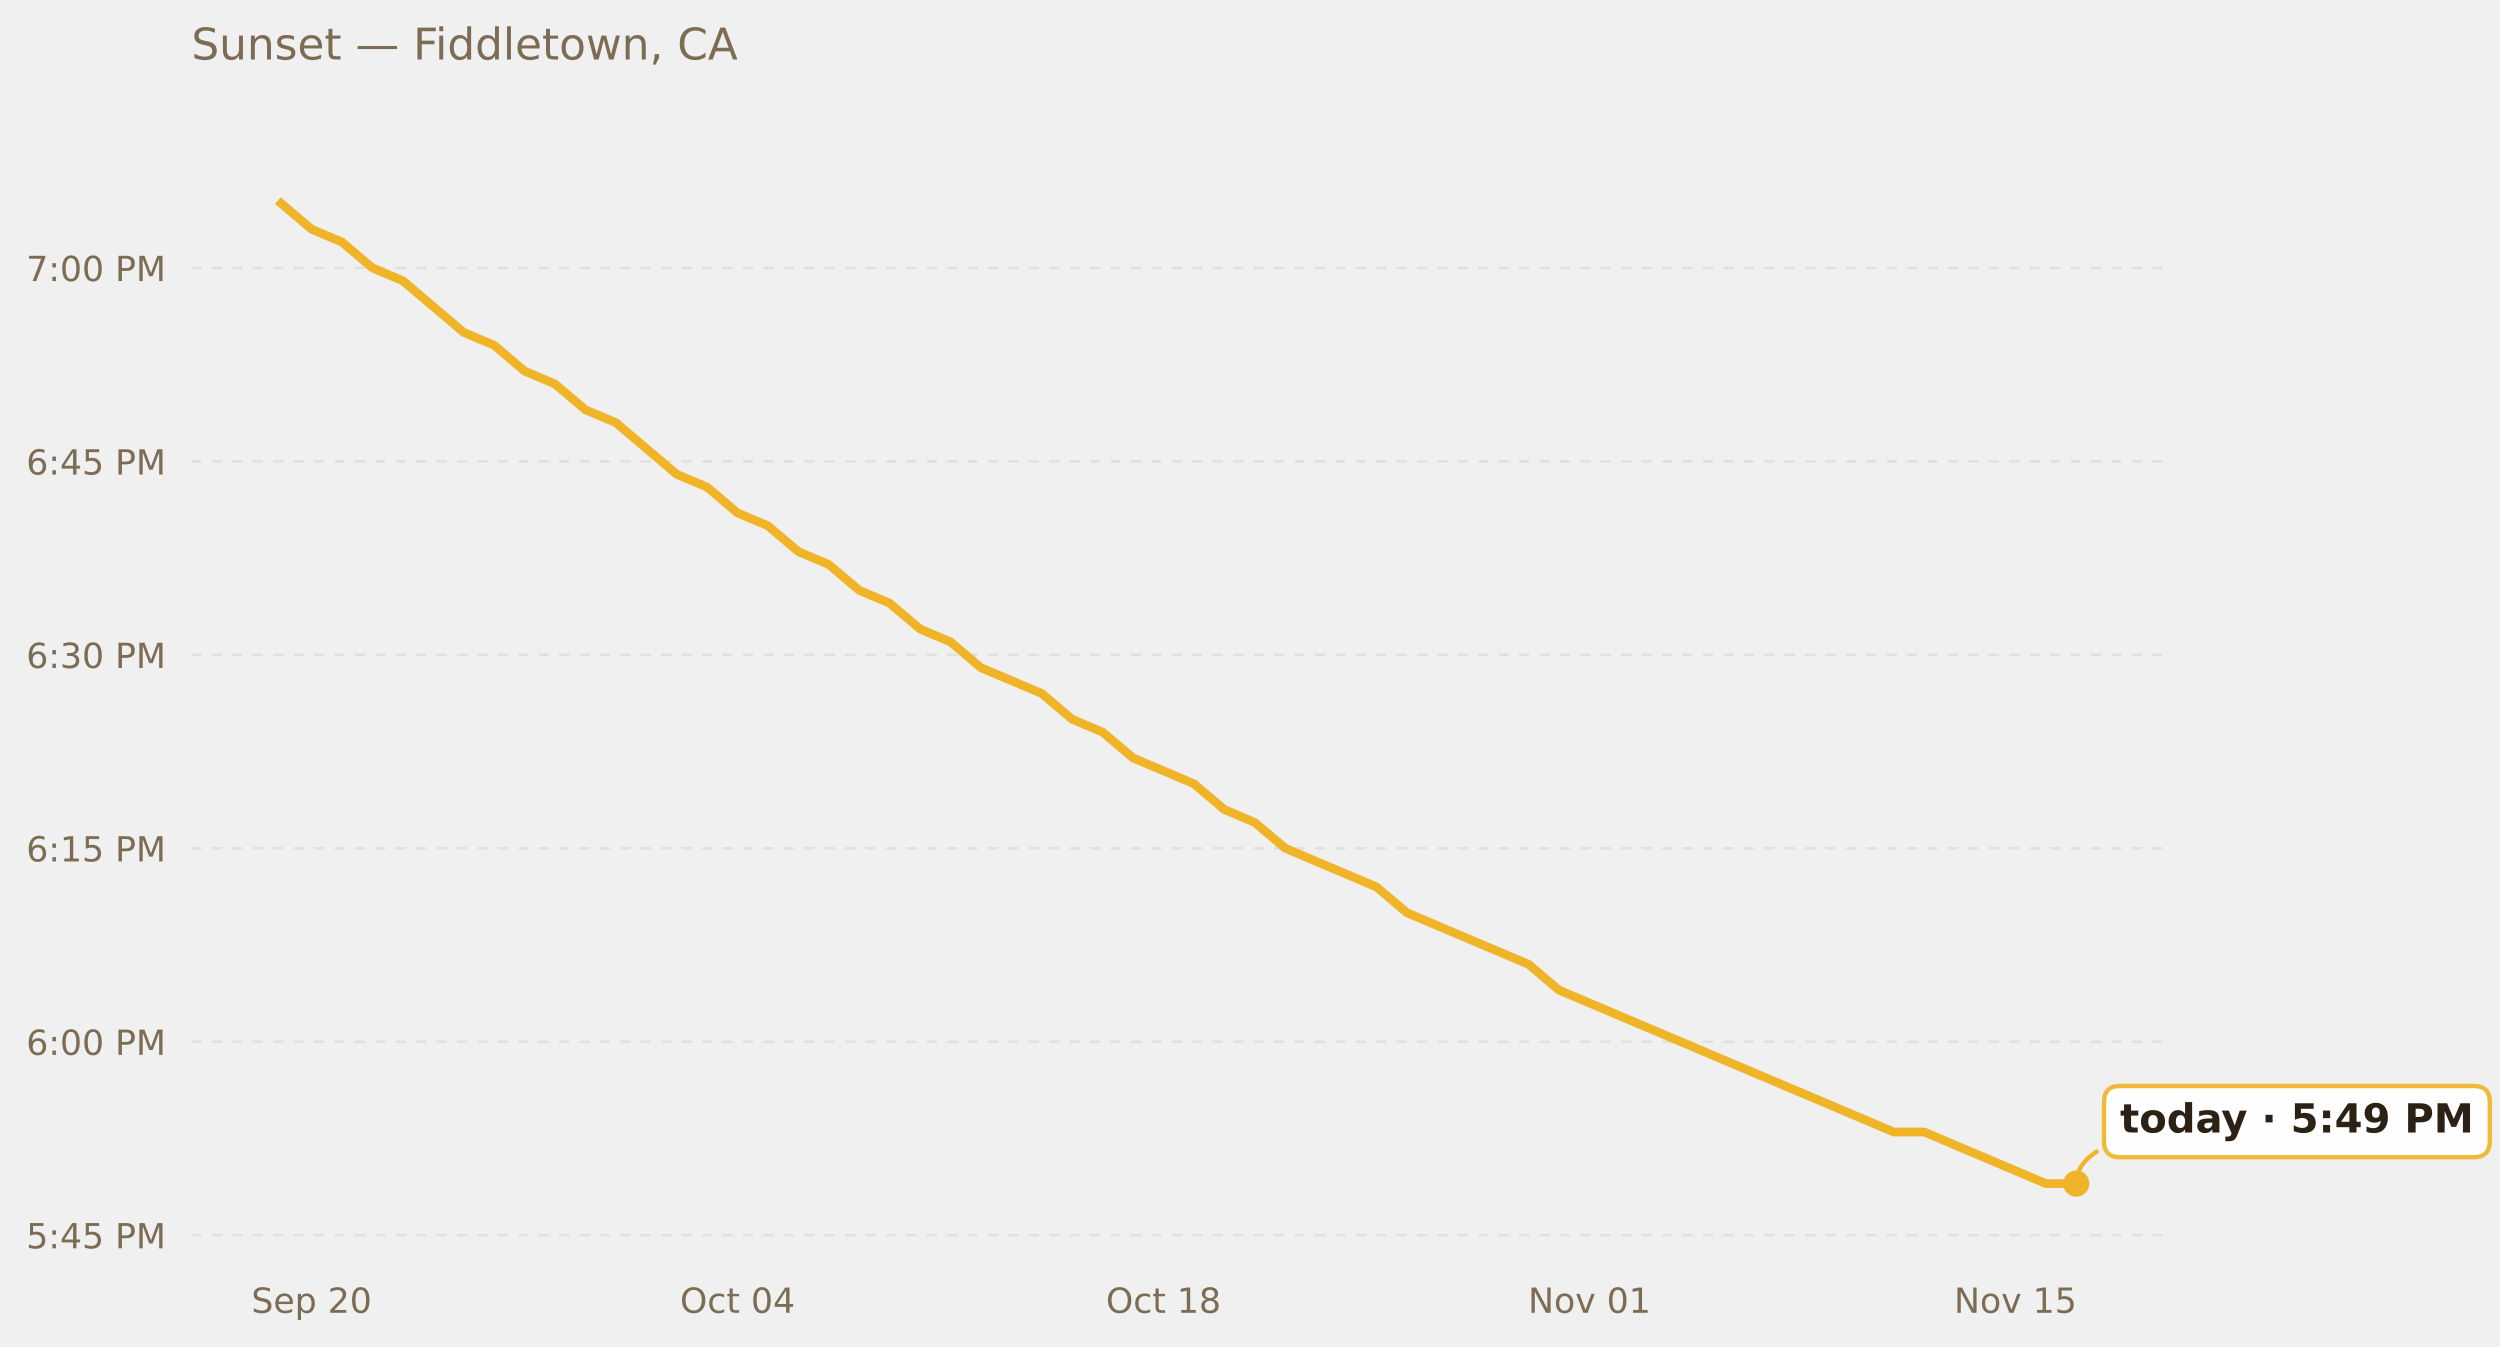
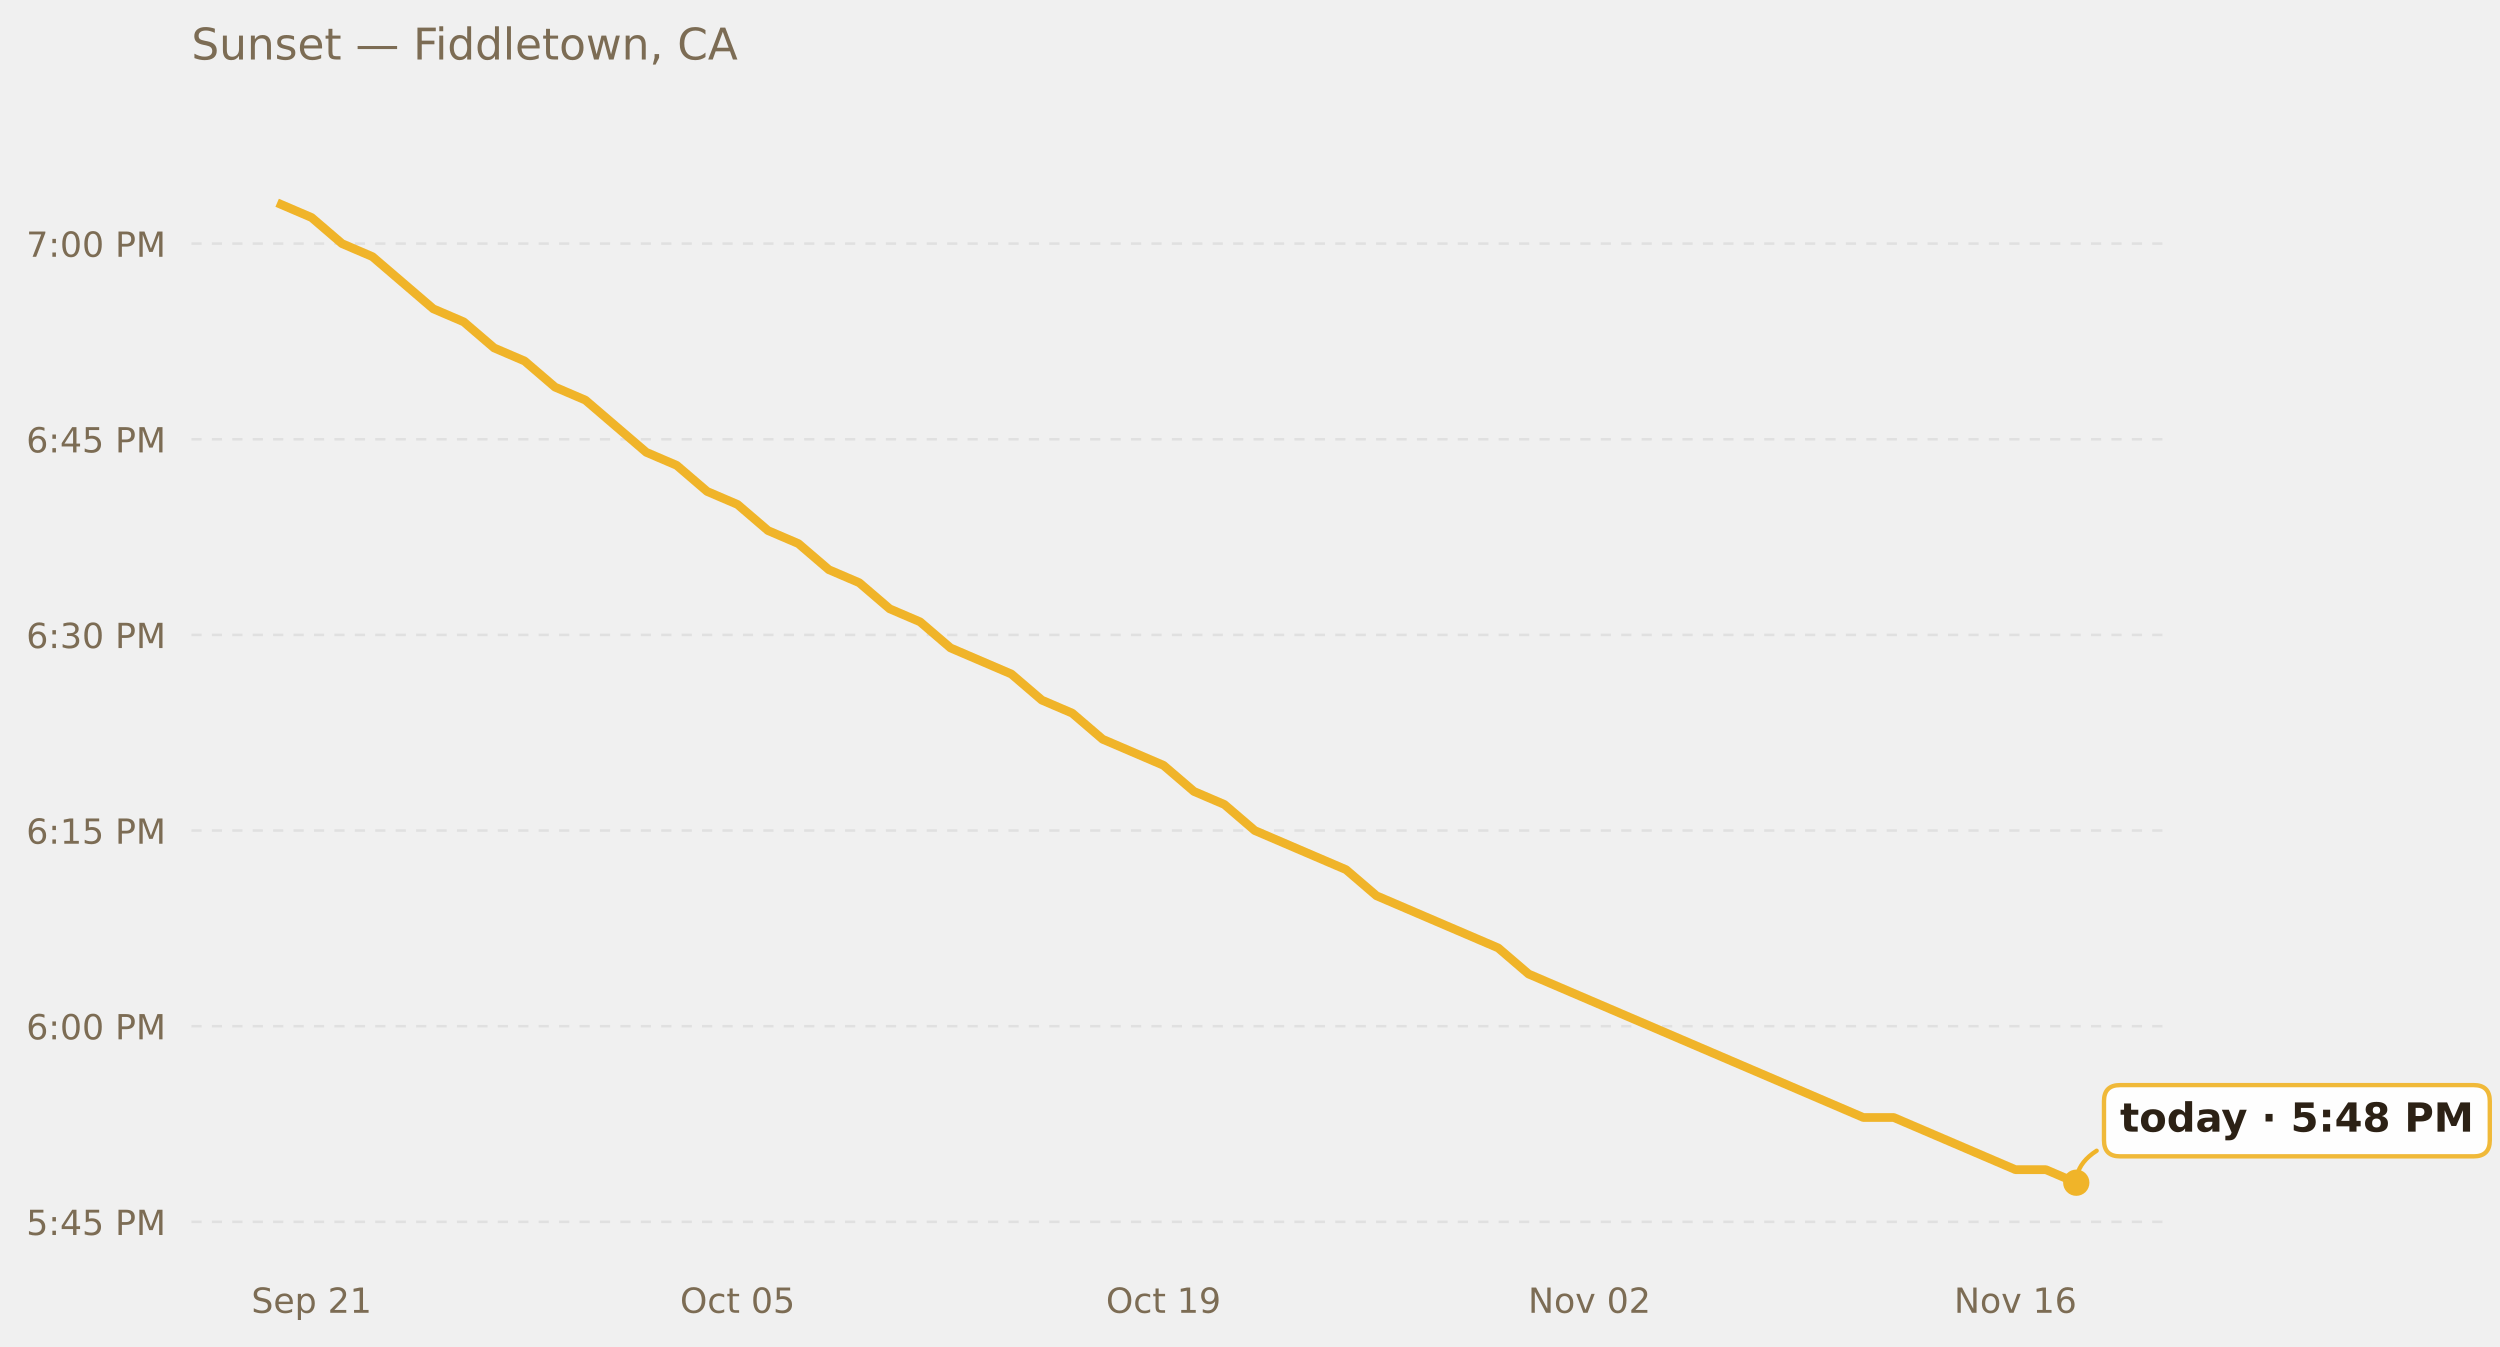
<svg xmlns="http://www.w3.org/2000/svg" xmlns:xlink="http://www.w3.org/1999/xlink" width="685.423pt" height="369.112pt" viewBox="0 0 685.423 369.112" version="1.1">
  <defs>
    <style type="text/css">*{stroke-linejoin: round; stroke-linecap: butt}</style>
  </defs>
  <g id="figure_1">
    <g id="patch_1">
      <path d="M 0 369.112  L 685.423 369.112  L 685.423 0  L 0 0  L 0 369.112  z " style="fill: none; opacity: 0" />
    </g>
    <g id="axes_1">
      <g id="patch_2">
        <path d="M 52.478 345.718  L 593.858 345.718  L 593.858 30.318  L 52.478 30.318  L 52.478 345.718  z " style="fill: none" />
      </g>
      <g id="matplotlib.axis_1">
        <g id="xtick_1">
          <g id="text_1">
            <g style="fill: #7c6c54" transform="translate(68.9198 359.9366) scale(0.095 -0.095)">
              <defs>
                <path id="DejaVuSans-53" d="M 3425 4513  L 3425 3897  Q 3066 4069 2747 4153  Q 2428 4238 2131 4238  Q 1616 4238 1336 4038  Q 1056 3838 1056 3469  Q 1056 3159 1242 3001  Q 1428 2844 1947 2747  L 2328 2669  Q 3034 2534 3370 2195  Q 3706 1856 3706 1288  Q 3706 609 3251 259  Q 2797 -91 1919 -91  Q 1588 -91 1214 -16  Q 841 59 441 206  L 441 856  Q 825 641 1194 531  Q 1563 422 1919 422  Q 2459 422 2753 634  Q 3047 847 3047 1241  Q 3047 1584 2836 1778  Q 2625 1972 2144 2069  L 1759 2144  Q 1053 2284 737 2584  Q 422 2884 422 3419  Q 422 4038 858 4394  Q 1294 4750 2059 4750  Q 2388 4750 2728 4690  Q 3069 4631 3425 4513  z " transform="scale(0.015625)" />
                <path id="DejaVuSans-65" d="M 3597 1894  L 3597 1613  L 953 1613  Q 991 1019 1311 708  Q 1631 397 2203 397  Q 2534 397 2845 478  Q 3156 559 3463 722  L 3463 178  Q 3153 47 2828 -22  Q 2503 -91 2169 -91  Q 1331 -91 842 396  Q 353 884 353 1716  Q 353 2575 817 3079  Q 1281 3584 2069 3584  Q 2775 3584 3186 3129  Q 3597 2675 3597 1894  z M 3022 2063  Q 3016 2534 2758 2815  Q 2500 3097 2075 3097  Q 1594 3097 1305 2825  Q 1016 2553 972 2059  L 3022 2063  z " transform="scale(0.015625)" />
                <path id="DejaVuSans-70" d="M 1159 525  L 1159 -1331  L 581 -1331  L 581 3500  L 1159 3500  L 1159 2969  Q 1341 3281 1617 3432  Q 1894 3584 2278 3584  Q 2916 3584 3314 3078  Q 3713 2572 3713 1747  Q 3713 922 3314 415  Q 2916 -91 2278 -91  Q 1894 -91 1617 61  Q 1341 213 1159 525  z M 3116 1747  Q 3116 2381 2855 2742  Q 2594 3103 2138 3103  Q 1681 3103 1420 2742  Q 1159 2381 1159 1747  Q 1159 1113 1420 752  Q 1681 391 2138 391  Q 2594 391 2855 752  Q 3116 1113 3116 1747  z " transform="scale(0.015625)" />
                <path id="DejaVuSans-20" transform="scale(0.015625)" />
                <path id="DejaVuSans-32" d="M 1228 531  L 3431 531  L 3431 0  L 469 0  L 469 531  Q 828 903 1448 1529  Q 2069 2156 2228 2338  Q 2531 2678 2651 2914  Q 2772 3150 2772 3378  Q 2772 3750 2511 3984  Q 2250 4219 1831 4219  Q 1534 4219 1204 4116  Q 875 4013 500 3803  L 500 4441  Q 881 4594 1212 4672  Q 1544 4750 1819 4750  Q 2544 4750 2975 4387  Q 3406 4025 3406 3419  Q 3406 3131 3298 2873  Q 3191 2616 2906 2266  Q 2828 2175 2409 1742  Q 1991 1309 1228 531  z " transform="scale(0.015625)" />
-                 <path id="DejaVuSans-30" d="M 2034 4250  Q 1547 4250 1301 3770  Q 1056 3291 1056 2328  Q 1056 1369 1301 889  Q 1547 409 2034 409  Q 2525 409 2770 889  Q 3016 1369 3016 2328  Q 3016 3291 2770 3770  Q 2525 4250 2034 4250  z M 2034 4750  Q 2819 4750 3233 4129  Q 3647 3509 3647 2328  Q 3647 1150 3233 529  Q 2819 -91 2034 -91  Q 1250 -91 836 529  Q 422 1150 422 2328  Q 422 3509 836 4129  Q 1250 4750 2034 4750  z " transform="scale(0.015625)" />
+                 <path id="DejaVuSans-31" d="M 794 531  L 1825 531  L 1825 4091  L 703 3866  L 703 4441  L 1819 4666  L 2450 4666  L 2450 531  L 3481 531  L 3481 0  L 794 0  L 794 531  z " transform="scale(0.015625)" />
              </defs>
              <use xlink:href="#DejaVuSans-53" />
              <use xlink:href="#DejaVuSans-65" x="63.477" />
              <use xlink:href="#DejaVuSans-70" x="125" />
              <use xlink:href="#DejaVuSans-20" x="188.477" />
              <use xlink:href="#DejaVuSans-32" x="220.264" />
-               <use xlink:href="#DejaVuSans-30" x="283.887" />
+               <use xlink:href="#DejaVuSans-31" x="283.887" />
            </g>
          </g>
        </g>
        <g id="xtick_2">
          <g id="text_2">
            <g style="fill: #7c6c54" transform="translate(186.4452 359.9366) scale(0.095 -0.095)">
              <defs>
                <path id="DejaVuSans-4f" d="M 2522 4238  Q 1834 4238 1429 3725  Q 1025 3213 1025 2328  Q 1025 1447 1429 934  Q 1834 422 2522 422  Q 3209 422 3611 934  Q 4013 1447 4013 2328  Q 4013 3213 3611 3725  Q 3209 4238 2522 4238  z M 2522 4750  Q 3503 4750 4090 4092  Q 4678 3434 4678 2328  Q 4678 1225 4090 567  Q 3503 -91 2522 -91  Q 1538 -91 948 565  Q 359 1222 359 2328  Q 359 3434 948 4092  Q 1538 4750 2522 4750  z " transform="scale(0.015625)" />
                <path id="DejaVuSans-63" d="M 3122 3366  L 3122 2828  Q 2878 2963 2633 3030  Q 2388 3097 2138 3097  Q 1578 3097 1268 2742  Q 959 2388 959 1747  Q 959 1106 1268 751  Q 1578 397 2138 397  Q 2388 397 2633 464  Q 2878 531 3122 666  L 3122 134  Q 2881 22 2623 -34  Q 2366 -91 2075 -91  Q 1284 -91 818 406  Q 353 903 353 1747  Q 353 2603 823 3093  Q 1294 3584 2113 3584  Q 2378 3584 2631 3529  Q 2884 3475 3122 3366  z " transform="scale(0.015625)" />
                <path id="DejaVuSans-74" d="M 1172 4494  L 1172 3500  L 2356 3500  L 2356 3053  L 1172 3053  L 1172 1153  Q 1172 725 1289 603  Q 1406 481 1766 481  L 2356 481  L 2356 0  L 1766 0  Q 1100 0 847 248  Q 594 497 594 1153  L 594 3053  L 172 3053  L 172 3500  L 594 3500  L 594 4494  L 1172 4494  z " transform="scale(0.015625)" />
-                 <path id="DejaVuSans-34" d="M 2419 4116  L 825 1625  L 2419 1625  L 2419 4116  z M 2253 4666  L 3047 4666  L 3047 1625  L 3713 1625  L 3713 1100  L 3047 1100  L 3047 0  L 2419 0  L 2419 1100  L 313 1100  L 313 1709  L 2253 4666  z " transform="scale(0.015625)" />
+                 <path id="DejaVuSans-30" d="M 2034 4250  Q 1547 4250 1301 3770  Q 1056 3291 1056 2328  Q 1056 1369 1301 889  Q 1547 409 2034 409  Q 2525 409 2770 889  Q 3016 1369 3016 2328  Q 3016 3291 2770 3770  Q 2525 4250 2034 4250  z M 2034 4750  Q 2819 4750 3233 4129  Q 3647 3509 3647 2328  Q 3647 1150 3233 529  Q 2819 -91 2034 -91  Q 1250 -91 836 529  Q 422 1150 422 2328  Q 422 3509 836 4129  Q 1250 4750 2034 4750  z " transform="scale(0.015625)" />
+                 <path id="DejaVuSans-35" d="M 691 4666  L 3169 4666  L 3169 4134  L 1269 4134  L 1269 2991  Q 1406 3038 1543 3061  Q 1681 3084 1819 3084  Q 2600 3084 3056 2656  Q 3513 2228 3513 1497  Q 3513 744 3044 326  Q 2575 -91 1722 -91  Q 1428 -91 1123 -41  Q 819 9 494 109  L 494 744  Q 775 591 1075 516  Q 1375 441 1709 441  Q 2250 441 2565 725  Q 2881 1009 2881 1497  Q 2881 1984 2565 2268  Q 2250 2553 1709 2553  Q 1456 2553 1204 2497  Q 953 2441 691 2322  L 691 4666  z " transform="scale(0.015625)" />
              </defs>
              <use xlink:href="#DejaVuSans-4f" />
              <use xlink:href="#DejaVuSans-63" x="78.711" />
              <use xlink:href="#DejaVuSans-74" x="133.691" />
              <use xlink:href="#DejaVuSans-20" x="172.9" />
              <use xlink:href="#DejaVuSans-30" x="204.688" />
-               <use xlink:href="#DejaVuSans-34" x="268.311" />
+               <use xlink:href="#DejaVuSans-35" x="268.311" />
            </g>
          </g>
        </g>
        <g id="xtick_3">
          <g id="text_3">
            <g style="fill: #7c6c54" transform="translate(303.2298 359.9366) scale(0.095 -0.095)">
              <defs>
-                 <path id="DejaVuSans-31" d="M 794 531  L 1825 531  L 1825 4091  L 703 3866  L 703 4441  L 1819 4666  L 2450 4666  L 2450 531  L 3481 531  L 3481 0  L 794 0  L 794 531  z " transform="scale(0.015625)" />
-                 <path id="DejaVuSans-38" d="M 2034 2216  Q 1584 2216 1326 1975  Q 1069 1734 1069 1313  Q 1069 891 1326 650  Q 1584 409 2034 409  Q 2484 409 2743 651  Q 3003 894 3003 1313  Q 3003 1734 2745 1975  Q 2488 2216 2034 2216  z M 1403 2484  Q 997 2584 770 2862  Q 544 3141 544 3541  Q 544 4100 942 4425  Q 1341 4750 2034 4750  Q 2731 4750 3128 4425  Q 3525 4100 3525 3541  Q 3525 3141 3298 2862  Q 3072 2584 2669 2484  Q 3125 2378 3379 2068  Q 3634 1759 3634 1313  Q 3634 634 3220 271  Q 2806 -91 2034 -91  Q 1263 -91 848 271  Q 434 634 434 1313  Q 434 1759 690 2068  Q 947 2378 1403 2484  z M 1172 3481  Q 1172 3119 1398 2916  Q 1625 2713 2034 2713  Q 2441 2713 2670 2916  Q 2900 3119 2900 3481  Q 2900 3844 2670 4047  Q 2441 4250 2034 4250  Q 1625 4250 1398 4047  Q 1172 3844 1172 3481  z " transform="scale(0.015625)" />
+                 <path id="DejaVuSans-39" d="M 703 97  L 703 672  Q 941 559 1184 500  Q 1428 441 1663 441  Q 2288 441 2617 861  Q 2947 1281 2994 2138  Q 2813 1869 2534 1725  Q 2256 1581 1919 1581  Q 1219 1581 811 2004  Q 403 2428 403 3163  Q 403 3881 828 4315  Q 1253 4750 1959 4750  Q 2769 4750 3195 4129  Q 3622 3509 3622 2328  Q 3622 1225 3098 567  Q 2575 -91 1691 -91  Q 1453 -91 1209 -44  Q 966 3 703 97  z M 1959 2075  Q 2384 2075 2632 2365  Q 2881 2656 2881 3163  Q 2881 3666 2632 3958  Q 2384 4250 1959 4250  Q 1534 4250 1286 3958  Q 1038 3666 1038 3163  Q 1038 2656 1286 2365  Q 1534 2075 1959 2075  z " transform="scale(0.015625)" />
              </defs>
              <use xlink:href="#DejaVuSans-4f" />
              <use xlink:href="#DejaVuSans-63" x="78.711" />
              <use xlink:href="#DejaVuSans-74" x="133.691" />
              <use xlink:href="#DejaVuSans-20" x="172.9" />
              <use xlink:href="#DejaVuSans-31" x="204.688" />
-               <use xlink:href="#DejaVuSans-38" x="268.311" />
+               <use xlink:href="#DejaVuSans-39" x="268.311" />
            </g>
          </g>
        </g>
        <g id="xtick_4">
          <g id="text_4">
            <g style="fill: #7c6c54" transform="translate(418.9561 359.9366) scale(0.095 -0.095)">
              <defs>
                <path id="DejaVuSans-4e" d="M 628 4666  L 1478 4666  L 3547 763  L 3547 4666  L 4159 4666  L 4159 0  L 3309 0  L 1241 3903  L 1241 0  L 628 0  L 628 4666  z " transform="scale(0.015625)" />
                <path id="DejaVuSans-6f" d="M 1959 3097  Q 1497 3097 1228 2736  Q 959 2375 959 1747  Q 959 1119 1226 758  Q 1494 397 1959 397  Q 2419 397 2687 759  Q 2956 1122 2956 1747  Q 2956 2369 2687 2733  Q 2419 3097 1959 3097  z M 1959 3584  Q 2709 3584 3137 3096  Q 3566 2609 3566 1747  Q 3566 888 3137 398  Q 2709 -91 1959 -91  Q 1206 -91 779 398  Q 353 888 353 1747  Q 353 2609 779 3096  Q 1206 3584 1959 3584  z " transform="scale(0.015625)" />
                <path id="DejaVuSans-76" d="M 191 3500  L 800 3500  L 1894 563  L 2988 3500  L 3597 3500  L 2284 0  L 1503 0  L 191 3500  z " transform="scale(0.015625)" />
              </defs>
              <use xlink:href="#DejaVuSans-4e" />
              <use xlink:href="#DejaVuSans-6f" x="74.805" />
              <use xlink:href="#DejaVuSans-76" x="135.986" />
              <use xlink:href="#DejaVuSans-20" x="195.166" />
              <use xlink:href="#DejaVuSans-30" x="226.953" />
-               <use xlink:href="#DejaVuSans-31" x="290.576" />
+               <use xlink:href="#DejaVuSans-32" x="290.576" />
            </g>
          </g>
        </g>
        <g id="xtick_5">
          <g id="text_5">
            <g style="fill: #7c6c54" transform="translate(535.7408 359.9366) scale(0.095 -0.095)">
              <defs>
-                 <path id="DejaVuSans-35" d="M 691 4666  L 3169 4666  L 3169 4134  L 1269 4134  L 1269 2991  Q 1406 3038 1543 3061  Q 1681 3084 1819 3084  Q 2600 3084 3056 2656  Q 3513 2228 3513 1497  Q 3513 744 3044 326  Q 2575 -91 1722 -91  Q 1428 -91 1123 -41  Q 819 9 494 109  L 494 744  Q 775 591 1075 516  Q 1375 441 1709 441  Q 2250 441 2565 725  Q 2881 1009 2881 1497  Q 2881 1984 2565 2268  Q 2250 2553 1709 2553  Q 1456 2553 1204 2497  Q 953 2441 691 2322  L 691 4666  z " transform="scale(0.015625)" />
+                 <path id="DejaVuSans-36" d="M 2113 2584  Q 1688 2584 1439 2293  Q 1191 2003 1191 1497  Q 1191 994 1439 701  Q 1688 409 2113 409  Q 2538 409 2786 701  Q 3034 994 3034 1497  Q 3034 2003 2786 2293  Q 2538 2584 2113 2584  z M 3366 4563  L 3366 3988  Q 3128 4100 2886 4159  Q 2644 4219 2406 4219  Q 1781 4219 1451 3797  Q 1122 3375 1075 2522  Q 1259 2794 1537 2939  Q 1816 3084 2150 3084  Q 2853 3084 3261 2657  Q 3669 2231 3669 1497  Q 3669 778 3244 343  Q 2819 -91 2113 -91  Q 1303 -91 875 529  Q 447 1150 447 2328  Q 447 3434 972 4092  Q 1497 4750 2381 4750  Q 2619 4750 2861 4703  Q 3103 4656 3366 4563  z " transform="scale(0.015625)" />
              </defs>
              <use xlink:href="#DejaVuSans-4e" />
              <use xlink:href="#DejaVuSans-6f" x="74.805" />
              <use xlink:href="#DejaVuSans-76" x="135.986" />
              <use xlink:href="#DejaVuSans-20" x="195.166" />
              <use xlink:href="#DejaVuSans-31" x="226.953" />
-               <use xlink:href="#DejaVuSans-35" x="290.576" />
+               <use xlink:href="#DejaVuSans-36" x="290.576" />
            </g>
          </g>
        </g>
      </g>
      <g id="matplotlib.axis_2">
        <g id="ytick_1">
          <g id="line2d_1">
-             <path d="M 52.478 338.646  L 593.858 338.646  " clip-path="url(#p03df117373)" style="fill: none; stroke-dasharray: 2.8,2.8; stroke-dashoffset: 0; stroke: #e0e0e0; stroke-width: 0.7" />
+             <path d="M 52.478 334.99  L 593.858 334.99  " clip-path="url(#pe94f25ac26)" style="fill: none; stroke-dasharray: 2.8,2.8; stroke-dashoffset: 0; stroke: #e0e0e0; stroke-width: 0.7" />
          </g>
          <g id="text_6">
-             <g style="fill: #7c6c54" transform="translate(7.2 342.2556) scale(0.095 -0.095)">
+             <g style="fill: #7c6c54" transform="translate(7.2 338.5995) scale(0.095 -0.095)">
              <defs>
                <path id="DejaVuSans-3a" d="M 750 794  L 1409 794  L 1409 0  L 750 0  L 750 794  z M 750 3309  L 1409 3309  L 1409 2516  L 750 2516  L 750 3309  z " transform="scale(0.015625)" />
+                 <path id="DejaVuSans-34" d="M 2419 4116  L 825 1625  L 2419 1625  L 2419 4116  z M 2253 4666  L 3047 4666  L 3047 1625  L 3713 1625  L 3713 1100  L 3047 1100  L 3047 0  L 2419 0  L 2419 1100  L 313 1100  L 313 1709  L 2253 4666  z " transform="scale(0.015625)" />
                <path id="DejaVuSans-50" d="M 1259 4147  L 1259 2394  L 2053 2394  Q 2494 2394 2734 2622  Q 2975 2850 2975 3272  Q 2975 3691 2734 3919  Q 2494 4147 2053 4147  L 1259 4147  z M 628 4666  L 2053 4666  Q 2838 4666 3239 4311  Q 3641 3956 3641 3272  Q 3641 2581 3239 2228  Q 2838 1875 2053 1875  L 1259 1875  L 1259 0  L 628 0  L 628 4666  z " transform="scale(0.015625)" />
                <path id="DejaVuSans-4d" d="M 628 4666  L 1569 4666  L 2759 1491  L 3956 4666  L 4897 4666  L 4897 0  L 4281 0  L 4281 4097  L 3078 897  L 2444 897  L 1241 4097  L 1241 0  L 628 0  L 628 4666  z " transform="scale(0.015625)" />
              </defs>
              <use xlink:href="#DejaVuSans-35" />
              <use xlink:href="#DejaVuSans-3a" x="63.623" />
              <use xlink:href="#DejaVuSans-34" x="97.314" />
              <use xlink:href="#DejaVuSans-35" x="160.938" />
              <use xlink:href="#DejaVuSans-20" x="224.561" />
              <use xlink:href="#DejaVuSans-50" x="256.348" />
              <use xlink:href="#DejaVuSans-4d" x="316.65" />
            </g>
          </g>
        </g>
        <g id="ytick_2">
          <g id="line2d_2">
-             <path d="M 52.478 285.608  L 593.858 285.608  " clip-path="url(#p03df117373)" style="fill: none; stroke-dasharray: 2.8,2.8; stroke-dashoffset: 0; stroke: #e0e0e0; stroke-width: 0.7" />
+             <path d="M 52.478 281.351  L 593.858 281.351  " clip-path="url(#pe94f25ac26)" style="fill: none; stroke-dasharray: 2.8,2.8; stroke-dashoffset: 0; stroke: #e0e0e0; stroke-width: 0.7" />
          </g>
          <g id="text_7">
-             <g style="fill: #7c6c54" transform="translate(7.2 289.2175) scale(0.095 -0.095)">
-               <defs>
-                 <path id="DejaVuSans-36" d="M 2113 2584  Q 1688 2584 1439 2293  Q 1191 2003 1191 1497  Q 1191 994 1439 701  Q 1688 409 2113 409  Q 2538 409 2786 701  Q 3034 994 3034 1497  Q 3034 2003 2786 2293  Q 2538 2584 2113 2584  z M 3366 4563  L 3366 3988  Q 3128 4100 2886 4159  Q 2644 4219 2406 4219  Q 1781 4219 1451 3797  Q 1122 3375 1075 2522  Q 1259 2794 1537 2939  Q 1816 3084 2150 3084  Q 2853 3084 3261 2657  Q 3669 2231 3669 1497  Q 3669 778 3244 343  Q 2819 -91 2113 -91  Q 1303 -91 875 529  Q 447 1150 447 2328  Q 447 3434 972 4092  Q 1497 4750 2381 4750  Q 2619 4750 2861 4703  Q 3103 4656 3366 4563  z " transform="scale(0.015625)" />
-               </defs>
+             <g style="fill: #7c6c54" transform="translate(7.2 284.96) scale(0.095 -0.095)">
              <use xlink:href="#DejaVuSans-36" />
              <use xlink:href="#DejaVuSans-3a" x="63.623" />
              <use xlink:href="#DejaVuSans-30" x="97.314" />
              <use xlink:href="#DejaVuSans-30" x="160.938" />
              <use xlink:href="#DejaVuSans-20" x="224.561" />
              <use xlink:href="#DejaVuSans-50" x="256.348" />
              <use xlink:href="#DejaVuSans-4d" x="316.65" />
            </g>
          </g>
        </g>
        <g id="ytick_3">
          <g id="line2d_3">
-             <path d="M 52.478 232.57  L 593.858 232.57  " clip-path="url(#p03df117373)" style="fill: none; stroke-dasharray: 2.8,2.8; stroke-dashoffset: 0; stroke: #e0e0e0; stroke-width: 0.7" />
+             <path d="M 52.478 227.711  L 593.858 227.711  " clip-path="url(#pe94f25ac26)" style="fill: none; stroke-dasharray: 2.8,2.8; stroke-dashoffset: 0; stroke: #e0e0e0; stroke-width: 0.7" />
          </g>
          <g id="text_8">
-             <g style="fill: #7c6c54" transform="translate(7.2 236.1794) scale(0.095 -0.095)">
+             <g style="fill: #7c6c54" transform="translate(7.2 231.3206) scale(0.095 -0.095)">
              <use xlink:href="#DejaVuSans-36" />
              <use xlink:href="#DejaVuSans-3a" x="63.623" />
              <use xlink:href="#DejaVuSans-31" x="97.314" />
              <use xlink:href="#DejaVuSans-35" x="160.938" />
              <use xlink:href="#DejaVuSans-20" x="224.561" />
              <use xlink:href="#DejaVuSans-50" x="256.348" />
              <use xlink:href="#DejaVuSans-4d" x="316.65" />
            </g>
          </g>
        </g>
        <g id="ytick_4">
          <g id="line2d_4">
-             <path d="M 52.478 179.532  L 593.858 179.532  " clip-path="url(#p03df117373)" style="fill: none; stroke-dasharray: 2.8,2.8; stroke-dashoffset: 0; stroke: #e0e0e0; stroke-width: 0.7" />
+             <path d="M 52.478 174.072  L 593.858 174.072  " clip-path="url(#pe94f25ac26)" style="fill: none; stroke-dasharray: 2.8,2.8; stroke-dashoffset: 0; stroke: #e0e0e0; stroke-width: 0.7" />
          </g>
          <g id="text_9">
-             <g style="fill: #7c6c54" transform="translate(7.2 183.1413) scale(0.095 -0.095)">
+             <g style="fill: #7c6c54" transform="translate(7.2 177.6811) scale(0.095 -0.095)">
              <defs>
                <path id="DejaVuSans-33" d="M 2597 2516  Q 3050 2419 3304 2112  Q 3559 1806 3559 1356  Q 3559 666 3084 287  Q 2609 -91 1734 -91  Q 1441 -91 1130 -33  Q 819 25 488 141  L 488 750  Q 750 597 1062 519  Q 1375 441 1716 441  Q 2309 441 2620 675  Q 2931 909 2931 1356  Q 2931 1769 2642 2001  Q 2353 2234 1838 2234  L 1294 2234  L 1294 2753  L 1863 2753  Q 2328 2753 2575 2939  Q 2822 3125 2822 3475  Q 2822 3834 2567 4026  Q 2313 4219 1838 4219  Q 1578 4219 1281 4162  Q 984 4106 628 3988  L 628 4550  Q 988 4650 1302 4700  Q 1616 4750 1894 4750  Q 2613 4750 3031 4423  Q 3450 4097 3450 3541  Q 3450 3153 3228 2886  Q 3006 2619 2597 2516  z " transform="scale(0.015625)" />
              </defs>
              <use xlink:href="#DejaVuSans-36" />
              <use xlink:href="#DejaVuSans-3a" x="63.623" />
              <use xlink:href="#DejaVuSans-33" x="97.314" />
              <use xlink:href="#DejaVuSans-30" x="160.938" />
              <use xlink:href="#DejaVuSans-20" x="224.561" />
              <use xlink:href="#DejaVuSans-50" x="256.348" />
              <use xlink:href="#DejaVuSans-4d" x="316.65" />
            </g>
          </g>
        </g>
        <g id="ytick_5">
          <g id="line2d_5">
-             <path d="M 52.478 126.494  L 593.858 126.494  " clip-path="url(#p03df117373)" style="fill: none; stroke-dasharray: 2.8,2.8; stroke-dashoffset: 0; stroke: #e0e0e0; stroke-width: 0.7" />
+             <path d="M 52.478 120.432  L 593.858 120.432  " clip-path="url(#pe94f25ac26)" style="fill: none; stroke-dasharray: 2.8,2.8; stroke-dashoffset: 0; stroke: #e0e0e0; stroke-width: 0.7" />
          </g>
          <g id="text_10">
-             <g style="fill: #7c6c54" transform="translate(7.2 130.1032) scale(0.095 -0.095)">
+             <g style="fill: #7c6c54" transform="translate(7.2 124.0417) scale(0.095 -0.095)">
              <use xlink:href="#DejaVuSans-36" />
              <use xlink:href="#DejaVuSans-3a" x="63.623" />
              <use xlink:href="#DejaVuSans-34" x="97.314" />
              <use xlink:href="#DejaVuSans-35" x="160.938" />
              <use xlink:href="#DejaVuSans-20" x="224.561" />
              <use xlink:href="#DejaVuSans-50" x="256.348" />
              <use xlink:href="#DejaVuSans-4d" x="316.65" />
            </g>
          </g>
        </g>
        <g id="ytick_6">
          <g id="line2d_6">
-             <path d="M 52.478 73.456  L 593.858 73.456  " clip-path="url(#p03df117373)" style="fill: none; stroke-dasharray: 2.8,2.8; stroke-dashoffset: 0; stroke: #e0e0e0; stroke-width: 0.7" />
+             <path d="M 52.478 66.793  L 593.858 66.793  " clip-path="url(#pe94f25ac26)" style="fill: none; stroke-dasharray: 2.8,2.8; stroke-dashoffset: 0; stroke: #e0e0e0; stroke-width: 0.7" />
          </g>
          <g id="text_11">
-             <g style="fill: #7c6c54" transform="translate(7.2 77.06505) scale(0.095 -0.095)">
+             <g style="fill: #7c6c54" transform="translate(7.2 70.40221) scale(0.095 -0.095)">
              <defs>
                <path id="DejaVuSans-37" d="M 525 4666  L 3525 4666  L 3525 4397  L 1831 0  L 1172 0  L 2766 4134  L 525 4134  L 525 4666  z " transform="scale(0.015625)" />
              </defs>
              <use xlink:href="#DejaVuSans-37" />
              <use xlink:href="#DejaVuSans-3a" x="63.623" />
              <use xlink:href="#DejaVuSans-30" x="97.314" />
              <use xlink:href="#DejaVuSans-30" x="160.938" />
              <use xlink:href="#DejaVuSans-20" x="224.561" />
              <use xlink:href="#DejaVuSans-50" x="256.348" />
              <use xlink:href="#DejaVuSans-4d" x="316.65" />
            </g>
          </g>
        </g>
      </g>
      <g id="line2d_7">
-         <path d="M 77.086 55.776  L 85.428 62.848  L 93.769 66.384  L 102.111 73.456  L 110.453 76.992  L 118.795 84.063  L 127.136 91.135  L 135.478 94.671  L 143.82 101.743  L 152.162 105.279  L 160.503 112.35  L 168.845 115.886  L 177.187 122.958  L 185.529 130.03  L 193.87 133.566  L 202.212 140.637  L 210.554 144.173  L 218.896 151.245  L 227.237 154.781  L 235.579 161.853  L 243.921 165.389  L 252.263 172.46  L 260.605 175.996  L 268.946 183.068  L 277.288 186.604  L 285.63 190.14  L 293.972 197.211  L 302.313 200.747  L 310.655 207.819  L 318.997 211.355  L 327.339 214.891  L 335.68 221.963  L 344.022 225.498  L 352.364 232.57  L 360.706 236.106  L 369.047 239.642  L 377.389 243.178  L 385.731 250.25  L 394.073 253.785  L 402.414 257.321  L 410.756 260.857  L 419.098 264.393  L 427.44 271.465  L 435.782 275.001  L 444.123 278.537  L 452.465 282.072  L 460.807 285.608  L 469.149 289.144  L 477.49 292.68  L 485.832 296.216  L 494.174 299.752  L 502.516 303.288  L 510.857 306.824  L 519.199 310.359  L 527.541 310.359  L 535.883 313.895  L 544.224 317.431  L 552.566 320.967  L 560.908 324.503  L 569.25 324.503  " clip-path="url(#p03df117373)" style="fill: none; stroke: #f0b429; stroke-width: 2.4; stroke-linecap: square" />
+         <path d="M 77.086 56.065  L 85.428 59.641  L 93.769 66.793  L 102.111 70.369  L 110.453 77.521  L 118.795 84.673  L 127.136 88.249  L 135.478 95.401  L 143.82 98.977  L 152.162 106.129  L 160.503 109.705  L 168.845 116.856  L 177.187 124.008  L 185.529 127.584  L 193.87 134.736  L 202.212 138.312  L 210.554 145.464  L 218.896 149.04  L 227.237 156.192  L 235.579 159.768  L 243.921 166.92  L 252.263 170.496  L 260.605 177.648  L 268.946 181.224  L 277.288 184.8  L 285.63 191.952  L 293.972 195.528  L 302.313 202.68  L 310.655 206.256  L 318.997 209.832  L 327.339 216.983  L 335.68 220.559  L 344.022 227.711  L 352.364 231.287  L 360.706 234.863  L 369.047 238.439  L 377.389 245.591  L 385.731 249.167  L 394.073 252.743  L 402.414 256.319  L 410.756 259.895  L 419.098 267.047  L 427.44 270.623  L 435.782 274.199  L 444.123 277.775  L 452.465 281.351  L 460.807 284.927  L 469.149 288.503  L 477.49 292.079  L 485.832 295.655  L 494.174 299.231  L 502.516 302.807  L 510.857 306.383  L 519.199 306.383  L 527.541 309.958  L 535.883 313.534  L 544.224 317.11  L 552.566 320.686  L 560.908 320.686  L 569.25 324.262  " clip-path="url(#pe94f25ac26)" style="fill: none; stroke: #f0b429; stroke-width: 2.4; stroke-linecap: square" />
      </g>
      <g id="patch_3">
-         <path d="M 574.833 315.746  Q 570.359 318.626 569.47 322.513  " style="fill: none; stroke: #f0b429; stroke-width: 1.2; stroke-linecap: round" />
+         <path d="M 574.833 315.505  Q 570.359 318.385 569.47 322.272  " style="fill: none; stroke: #f0b429; stroke-width: 1.2; stroke-linecap: round" />
      </g>
      <g id="text_12">
        <g id="patch_4">
-           <path d="M 581.25 317.276  L 678.223 317.276  Q 682.623 317.276 682.623 312.876  L 682.623 302.145  Q 682.623 297.745 678.223 297.745  L 581.25 297.745  Q 576.85 297.745 576.85 302.145  L 576.85 312.876  Q 576.85 317.276 581.25 317.276  z " style="fill: #ffffff; opacity: 0.92; stroke: #f0b429; stroke-width: 1.2; stroke-linejoin: miter" />
-         </g>
-         <g style="fill: #2c2115" transform="translate(581.2497 310.5029) scale(0.11 -0.11)">
+           <path d="M 581.25 317.036  L 678.223 317.036  Q 682.623 317.036 682.623 312.636  L 682.623 301.904  Q 682.623 297.504 678.223 297.504  L 581.25 297.504  Q 576.85 297.504 576.85 301.904  L 576.85 312.636  Q 576.85 317.036 581.25 317.036  z " style="fill: #ffffff; opacity: 0.92; stroke: #f0b429; stroke-width: 1.2; stroke-linejoin: miter" />
+         </g>
+         <g style="fill: #2c2115" transform="translate(581.2497 310.2623) scale(0.11 -0.11)">
          <defs>
            <path id="DejaVuSans-Bold-74" d="M 1759 4494  L 1759 3500  L 2913 3500  L 2913 2700  L 1759 2700  L 1759 1216  Q 1759 972 1856 886  Q 1953 800 2241 800  L 2816 800  L 2816 0  L 1856 0  Q 1194 0 917 276  Q 641 553 641 1216  L 641 2700  L 84 2700  L 84 3500  L 641 3500  L 641 4494  L 1759 4494  z " transform="scale(0.015625)" />
            <path id="DejaVuSans-Bold-6f" d="M 2203 2784  Q 1831 2784 1636 2517  Q 1441 2250 1441 1747  Q 1441 1244 1636 976  Q 1831 709 2203 709  Q 2569 709 2762 976  Q 2956 1244 2956 1747  Q 2956 2250 2762 2517  Q 2569 2784 2203 2784  z M 2203 3584  Q 3106 3584 3614 3096  Q 4122 2609 4122 1747  Q 4122 884 3614 396  Q 3106 -91 2203 -91  Q 1297 -91 786 396  Q 275 884 275 1747  Q 275 2609 786 3096  Q 1297 3584 2203 3584  z " transform="scale(0.015625)" />
            <path id="DejaVuSans-Bold-64" d="M 2919 2988  L 2919 4863  L 4044 4863  L 4044 0  L 2919 0  L 2919 506  Q 2688 197 2409 53  Q 2131 -91 1766 -91  Q 1119 -91 703 423  Q 288 938 288 1747  Q 288 2556 703 3070  Q 1119 3584 1766 3584  Q 2128 3584 2408 3439  Q 2688 3294 2919 2988  z M 2181 722  Q 2541 722 2730 984  Q 2919 1247 2919 1747  Q 2919 2247 2730 2509  Q 2541 2772 2181 2772  Q 1825 2772 1636 2509  Q 1447 2247 1447 1747  Q 1447 1247 1636 984  Q 1825 722 2181 722  z " transform="scale(0.015625)" />
            <path id="DejaVuSans-Bold-61" d="M 2106 1575  Q 1756 1575 1579 1456  Q 1403 1338 1403 1106  Q 1403 894 1545 773  Q 1688 653 1941 653  Q 2256 653 2472 879  Q 2688 1106 2688 1447  L 2688 1575  L 2106 1575  z M 3816 1997  L 3816 0  L 2688 0  L 2688 519  Q 2463 200 2181 54  Q 1900 -91 1497 -91  Q 953 -91 614 226  Q 275 544 275 1050  Q 275 1666 698 1953  Q 1122 2241 2028 2241  L 2688 2241  L 2688 2328  Q 2688 2594 2478 2717  Q 2269 2841 1825 2841  Q 1466 2841 1156 2769  Q 847 2697 581 2553  L 581 3406  Q 941 3494 1303 3539  Q 1666 3584 2028 3584  Q 2975 3584 3395 3211  Q 3816 2838 3816 1997  z " transform="scale(0.015625)" />
            <path id="DejaVuSans-Bold-79" d="M 78 3500  L 1197 3500  L 2138 1125  L 2938 3500  L 4056 3500  L 2584 -331  Q 2363 -916 2067 -1148  Q 1772 -1381 1288 -1381  L 641 -1381  L 641 -647  L 991 -647  Q 1275 -647 1404 -556  Q 1534 -466 1606 -231  L 1638 -134  L 78 3500  z " transform="scale(0.015625)" />
            <path id="DejaVuSans-Bold-20" transform="scale(0.015625)" />
            <path id="DejaVuSans-Bold-b7" d="M 653 2828  L 1778 2828  L 1778 1619  L 653 1619  L 653 2828  z " transform="scale(0.015625)" />
            <path id="DejaVuSans-Bold-35" d="M 678 4666  L 3669 4666  L 3669 3781  L 1638 3781  L 1638 3059  Q 1775 3097 1914 3117  Q 2053 3138 2203 3138  Q 3056 3138 3531 2711  Q 4006 2284 4006 1522  Q 4006 766 3489 337  Q 2972 -91 2053 -91  Q 1656 -91 1267 -14  Q 878 63 494 219  L 494 1166  Q 875 947 1217 837  Q 1559 728 1863 728  Q 2300 728 2551 942  Q 2803 1156 2803 1522  Q 2803 1891 2551 2103  Q 2300 2316 1863 2316  Q 1603 2316 1309 2248  Q 1016 2181 678 2041  L 678 4666  z " transform="scale(0.015625)" />
            <path id="DejaVuSans-Bold-3a" d="M 716 3500  L 1844 3500  L 1844 2291  L 716 2291  L 716 3500  z M 716 1209  L 1844 1209  L 1844 0  L 716 0  L 716 1209  z " transform="scale(0.015625)" />
            <path id="DejaVuSans-Bold-34" d="M 2356 3675  L 1038 1722  L 2356 1722  L 2356 3675  z M 2156 4666  L 3494 4666  L 3494 1722  L 4159 1722  L 4159 850  L 3494 850  L 3494 0  L 2356 0  L 2356 850  L 288 850  L 288 1881  L 2156 4666  z " transform="scale(0.015625)" />
-             <path id="DejaVuSans-Bold-39" d="M 641 103  L 641 966  Q 928 831 1190 764  Q 1453 697 1709 697  Q 2247 697 2547 995  Q 2847 1294 2900 1881  Q 2688 1725 2447 1647  Q 2206 1569 1925 1569  Q 1209 1569 770 1986  Q 331 2403 331 3084  Q 331 3838 820 4291  Q 1309 4744 2131 4744  Q 3044 4744 3544 4128  Q 4044 3513 4044 2388  Q 4044 1231 3459 570  Q 2875 -91 1856 -91  Q 1528 -91 1228 -42  Q 928 6 641 103  z M 2125 2350  Q 2441 2350 2600 2554  Q 2759 2759 2759 3169  Q 2759 3575 2600 3781  Q 2441 3988 2125 3988  Q 1809 3988 1650 3781  Q 1491 3575 1491 3169  Q 1491 2759 1650 2554  Q 1809 2350 2125 2350  z " transform="scale(0.015625)" />
+             <path id="DejaVuSans-Bold-38" d="M 2228 2088  Q 1891 2088 1709 1903  Q 1528 1719 1528 1375  Q 1528 1031 1709 848  Q 1891 666 2228 666  Q 2563 666 2741 848  Q 2919 1031 2919 1375  Q 2919 1722 2741 1905  Q 2563 2088 2228 2088  z M 1350 2484  Q 925 2613 709 2878  Q 494 3144 494 3541  Q 494 4131 934 4440  Q 1375 4750 2228 4750  Q 3075 4750 3515 4442  Q 3956 4134 3956 3541  Q 3956 3144 3739 2878  Q 3522 2613 3097 2484  Q 3572 2353 3814 2058  Q 4056 1763 4056 1313  Q 4056 619 3595 264  Q 3134 -91 2228 -91  Q 1319 -91 855 264  Q 391 619 391 1313  Q 391 1763 633 2058  Q 875 2353 1350 2484  z M 1631 3419  Q 1631 3141 1786 2991  Q 1941 2841 2228 2841  Q 2509 2841 2662 2991  Q 2816 3141 2816 3419  Q 2816 3697 2662 3845  Q 2509 3994 2228 3994  Q 1941 3994 1786 3844  Q 1631 3694 1631 3419  z " transform="scale(0.015625)" />
            <path id="DejaVuSans-Bold-50" d="M 588 4666  L 2584 4666  Q 3475 4666 3951 4270  Q 4428 3875 4428 3144  Q 4428 2409 3951 2014  Q 3475 1619 2584 1619  L 1791 1619  L 1791 0  L 588 0  L 588 4666  z M 1791 3794  L 1791 2491  L 2456 2491  Q 2806 2491 2997 2661  Q 3188 2831 3188 3144  Q 3188 3456 2997 3625  Q 2806 3794 2456 3794  L 1791 3794  z " transform="scale(0.015625)" />
            <path id="DejaVuSans-Bold-4d" d="M 588 4666  L 2119 4666  L 3181 2169  L 4250 4666  L 5778 4666  L 5778 0  L 4641 0  L 4641 3413  L 3566 897  L 2803 897  L 1728 3413  L 1728 0  L 588 0  L 588 4666  z " transform="scale(0.015625)" />
          </defs>
          <use xlink:href="#DejaVuSans-Bold-74" />
          <use xlink:href="#DejaVuSans-Bold-6f" x="47.803" />
          <use xlink:href="#DejaVuSans-Bold-64" x="116.504" />
          <use xlink:href="#DejaVuSans-Bold-61" x="188.086" />
          <use xlink:href="#DejaVuSans-Bold-79" x="252.441" />
          <use xlink:href="#DejaVuSans-Bold-20" x="317.627" />
          <use xlink:href="#DejaVuSans-Bold-b7" x="352.441" />
          <use xlink:href="#DejaVuSans-Bold-20" x="390.43" />
          <use xlink:href="#DejaVuSans-Bold-35" x="425.244" />
          <use xlink:href="#DejaVuSans-Bold-3a" x="494.824" />
          <use xlink:href="#DejaVuSans-Bold-34" x="534.814" />
-           <use xlink:href="#DejaVuSans-Bold-39" x="604.395" />
+           <use xlink:href="#DejaVuSans-Bold-38" x="604.395" />
          <use xlink:href="#DejaVuSans-Bold-20" x="673.975" />
          <use xlink:href="#DejaVuSans-Bold-50" x="708.789" />
          <use xlink:href="#DejaVuSans-Bold-4d" x="782.08" />
        </g>
      </g>
      <g id="text_13">
        <g style="fill: #7c6c54" transform="translate(52.47758 16.31812) scale(0.12 -0.12)">
          <defs>
            <path id="DejaVuSans-75" d="M 544 1381  L 544 3500  L 1119 3500  L 1119 1403  Q 1119 906 1312 657  Q 1506 409 1894 409  Q 2359 409 2629 706  Q 2900 1003 2900 1516  L 2900 3500  L 3475 3500  L 3475 0  L 2900 0  L 2900 538  Q 2691 219 2414 64  Q 2138 -91 1772 -91  Q 1169 -91 856 284  Q 544 659 544 1381  z M 1991 3584  L 1991 3584  z " transform="scale(0.015625)" />
            <path id="DejaVuSans-6e" d="M 3513 2113  L 3513 0  L 2938 0  L 2938 2094  Q 2938 2591 2744 2837  Q 2550 3084 2163 3084  Q 1697 3084 1428 2787  Q 1159 2491 1159 1978  L 1159 0  L 581 0  L 581 3500  L 1159 3500  L 1159 2956  Q 1366 3272 1645 3428  Q 1925 3584 2291 3584  Q 2894 3584 3203 3211  Q 3513 2838 3513 2113  z " transform="scale(0.015625)" />
            <path id="DejaVuSans-73" d="M 2834 3397  L 2834 2853  Q 2591 2978 2328 3040  Q 2066 3103 1784 3103  Q 1356 3103 1142 2972  Q 928 2841 928 2578  Q 928 2378 1081 2264  Q 1234 2150 1697 2047  L 1894 2003  Q 2506 1872 2764 1633  Q 3022 1394 3022 966  Q 3022 478 2636 193  Q 2250 -91 1575 -91  Q 1294 -91 989 -36  Q 684 19 347 128  L 347 722  Q 666 556 975 473  Q 1284 391 1588 391  Q 1994 391 2212 530  Q 2431 669 2431 922  Q 2431 1156 2273 1281  Q 2116 1406 1581 1522  L 1381 1569  Q 847 1681 609 1914  Q 372 2147 372 2553  Q 372 3047 722 3315  Q 1072 3584 1716 3584  Q 2034 3584 2315 3537  Q 2597 3491 2834 3397  z " transform="scale(0.015625)" />
            <path id="DejaVuSans-2014" d="M 313 1978  L 6088 1978  L 6088 1528  L 313 1528  L 313 1978  z " transform="scale(0.015625)" />
            <path id="DejaVuSans-46" d="M 628 4666  L 3309 4666  L 3309 4134  L 1259 4134  L 1259 2759  L 3109 2759  L 3109 2228  L 1259 2228  L 1259 0  L 628 0  L 628 4666  z " transform="scale(0.015625)" />
            <path id="DejaVuSans-69" d="M 603 3500  L 1178 3500  L 1178 0  L 603 0  L 603 3500  z M 603 4863  L 1178 4863  L 1178 4134  L 603 4134  L 603 4863  z " transform="scale(0.015625)" />
            <path id="DejaVuSans-64" d="M 2906 2969  L 2906 4863  L 3481 4863  L 3481 0  L 2906 0  L 2906 525  Q 2725 213 2448 61  Q 2172 -91 1784 -91  Q 1150 -91 751 415  Q 353 922 353 1747  Q 353 2572 751 3078  Q 1150 3584 1784 3584  Q 2172 3584 2448 3432  Q 2725 3281 2906 2969  z M 947 1747  Q 947 1113 1208 752  Q 1469 391 1925 391  Q 2381 391 2643 752  Q 2906 1113 2906 1747  Q 2906 2381 2643 2742  Q 2381 3103 1925 3103  Q 1469 3103 1208 2742  Q 947 2381 947 1747  z " transform="scale(0.015625)" />
            <path id="DejaVuSans-6c" d="M 603 4863  L 1178 4863  L 1178 0  L 603 0  L 603 4863  z " transform="scale(0.015625)" />
            <path id="DejaVuSans-77" d="M 269 3500  L 844 3500  L 1563 769  L 2278 3500  L 2956 3500  L 3675 769  L 4391 3500  L 4966 3500  L 4050 0  L 3372 0  L 2619 2869  L 1863 0  L 1184 0  L 269 3500  z " transform="scale(0.015625)" />
            <path id="DejaVuSans-2c" d="M 750 794  L 1409 794  L 1409 256  L 897 -744  L 494 -744  L 750 256  L 750 794  z " transform="scale(0.015625)" />
            <path id="DejaVuSans-43" d="M 4122 4306  L 4122 3641  Q 3803 3938 3442 4084  Q 3081 4231 2675 4231  Q 1875 4231 1450 3742  Q 1025 3253 1025 2328  Q 1025 1406 1450 917  Q 1875 428 2675 428  Q 3081 428 3442 575  Q 3803 722 4122 1019  L 4122 359  Q 3791 134 3420 21  Q 3050 -91 2638 -91  Q 1578 -91 968 557  Q 359 1206 359 2328  Q 359 3453 968 4101  Q 1578 4750 2638 4750  Q 3056 4750 3426 4639  Q 3797 4528 4122 4306  z " transform="scale(0.015625)" />
            <path id="DejaVuSans-41" d="M 2188 4044  L 1331 1722  L 3047 1722  L 2188 4044  z M 1831 4666  L 2547 4666  L 4325 0  L 3669 0  L 3244 1197  L 1141 1197  L 716 0  L 50 0  L 1831 4666  z " transform="scale(0.015625)" />
          </defs>
          <use xlink:href="#DejaVuSans-53" />
          <use xlink:href="#DejaVuSans-75" x="63.477" />
          <use xlink:href="#DejaVuSans-6e" x="126.855" />
          <use xlink:href="#DejaVuSans-73" x="190.234" />
          <use xlink:href="#DejaVuSans-65" x="242.334" />
          <use xlink:href="#DejaVuSans-74" x="303.857" />
          <use xlink:href="#DejaVuSans-20" x="343.066" />
          <use xlink:href="#DejaVuSans-2014" x="374.854" />
          <use xlink:href="#DejaVuSans-20" x="474.854" />
          <use xlink:href="#DejaVuSans-46" x="506.641" />
          <use xlink:href="#DejaVuSans-69" x="556.91" />
          <use xlink:href="#DejaVuSans-64" x="584.693" />
          <use xlink:href="#DejaVuSans-64" x="648.17" />
          <use xlink:href="#DejaVuSans-6c" x="711.646" />
          <use xlink:href="#DejaVuSans-65" x="739.43" />
          <use xlink:href="#DejaVuSans-74" x="800.953" />
          <use xlink:href="#DejaVuSans-6f" x="840.162" />
          <use xlink:href="#DejaVuSans-77" x="901.344" />
          <use xlink:href="#DejaVuSans-6e" x="983.131" />
          <use xlink:href="#DejaVuSans-2c" x="1046.51" />
          <use xlink:href="#DejaVuSans-20" x="1078.297" />
          <use xlink:href="#DejaVuSans-43" x="1110.084" />
          <use xlink:href="#DejaVuSans-41" x="1179.908" />
        </g>
      </g>
      <g id="PathCollection_1">
        <defs>
-           <path id="mcb40fea595" d="M 0 3.606  C 0.956 3.606 1.873 3.226 2.55 2.55  C 3.226 1.873 3.606 0.956 3.606 0  C 3.606 -0.956 3.226 -1.873 2.55 -2.55  C 1.873 -3.226 0.956 -3.606 0 -3.606  C -0.956 -3.606 -1.873 -3.226 -2.55 -2.55  C -3.226 -1.873 -3.606 -0.956 -3.606 0  C -3.606 0.956 -3.226 1.873 -2.55 2.55  C -1.873 3.226 -0.956 3.606 0 3.606  z " />
+           <path id="m0c01b83715" d="M 0 3.606  C 0.956 3.606 1.873 3.226 2.55 2.55  C 3.226 1.873 3.606 0.956 3.606 0  C 3.606 -0.956 3.226 -1.873 2.55 -2.55  C 1.873 -3.226 0.956 -3.606 0 -3.606  C -0.956 -3.606 -1.873 -3.226 -2.55 -2.55  C -3.226 -1.873 -3.606 -0.956 -3.606 0  C -3.606 0.956 -3.226 1.873 -2.55 2.55  C -1.873 3.226 -0.956 3.606 0 3.606  z " />
        </defs>
-         <g clip-path="url(#p03df117373)">
-           <use xlink:href="#mcb40fea595" x="569.25" y="324.503" style="fill: #f0b429" />
+         <g clip-path="url(#pe94f25ac26)">
+           <use xlink:href="#m0c01b83715" x="569.25" y="324.262" style="fill: #f0b429" />
        </g>
      </g>
    </g>
  </g>
  <defs>
-     <clipPath id="p03df117373">
+     <clipPath id="pe94f25ac26">
      <rect x="52.478" y="30.318" width="541.38" height="315.4" />
    </clipPath>
  </defs>
</svg>
